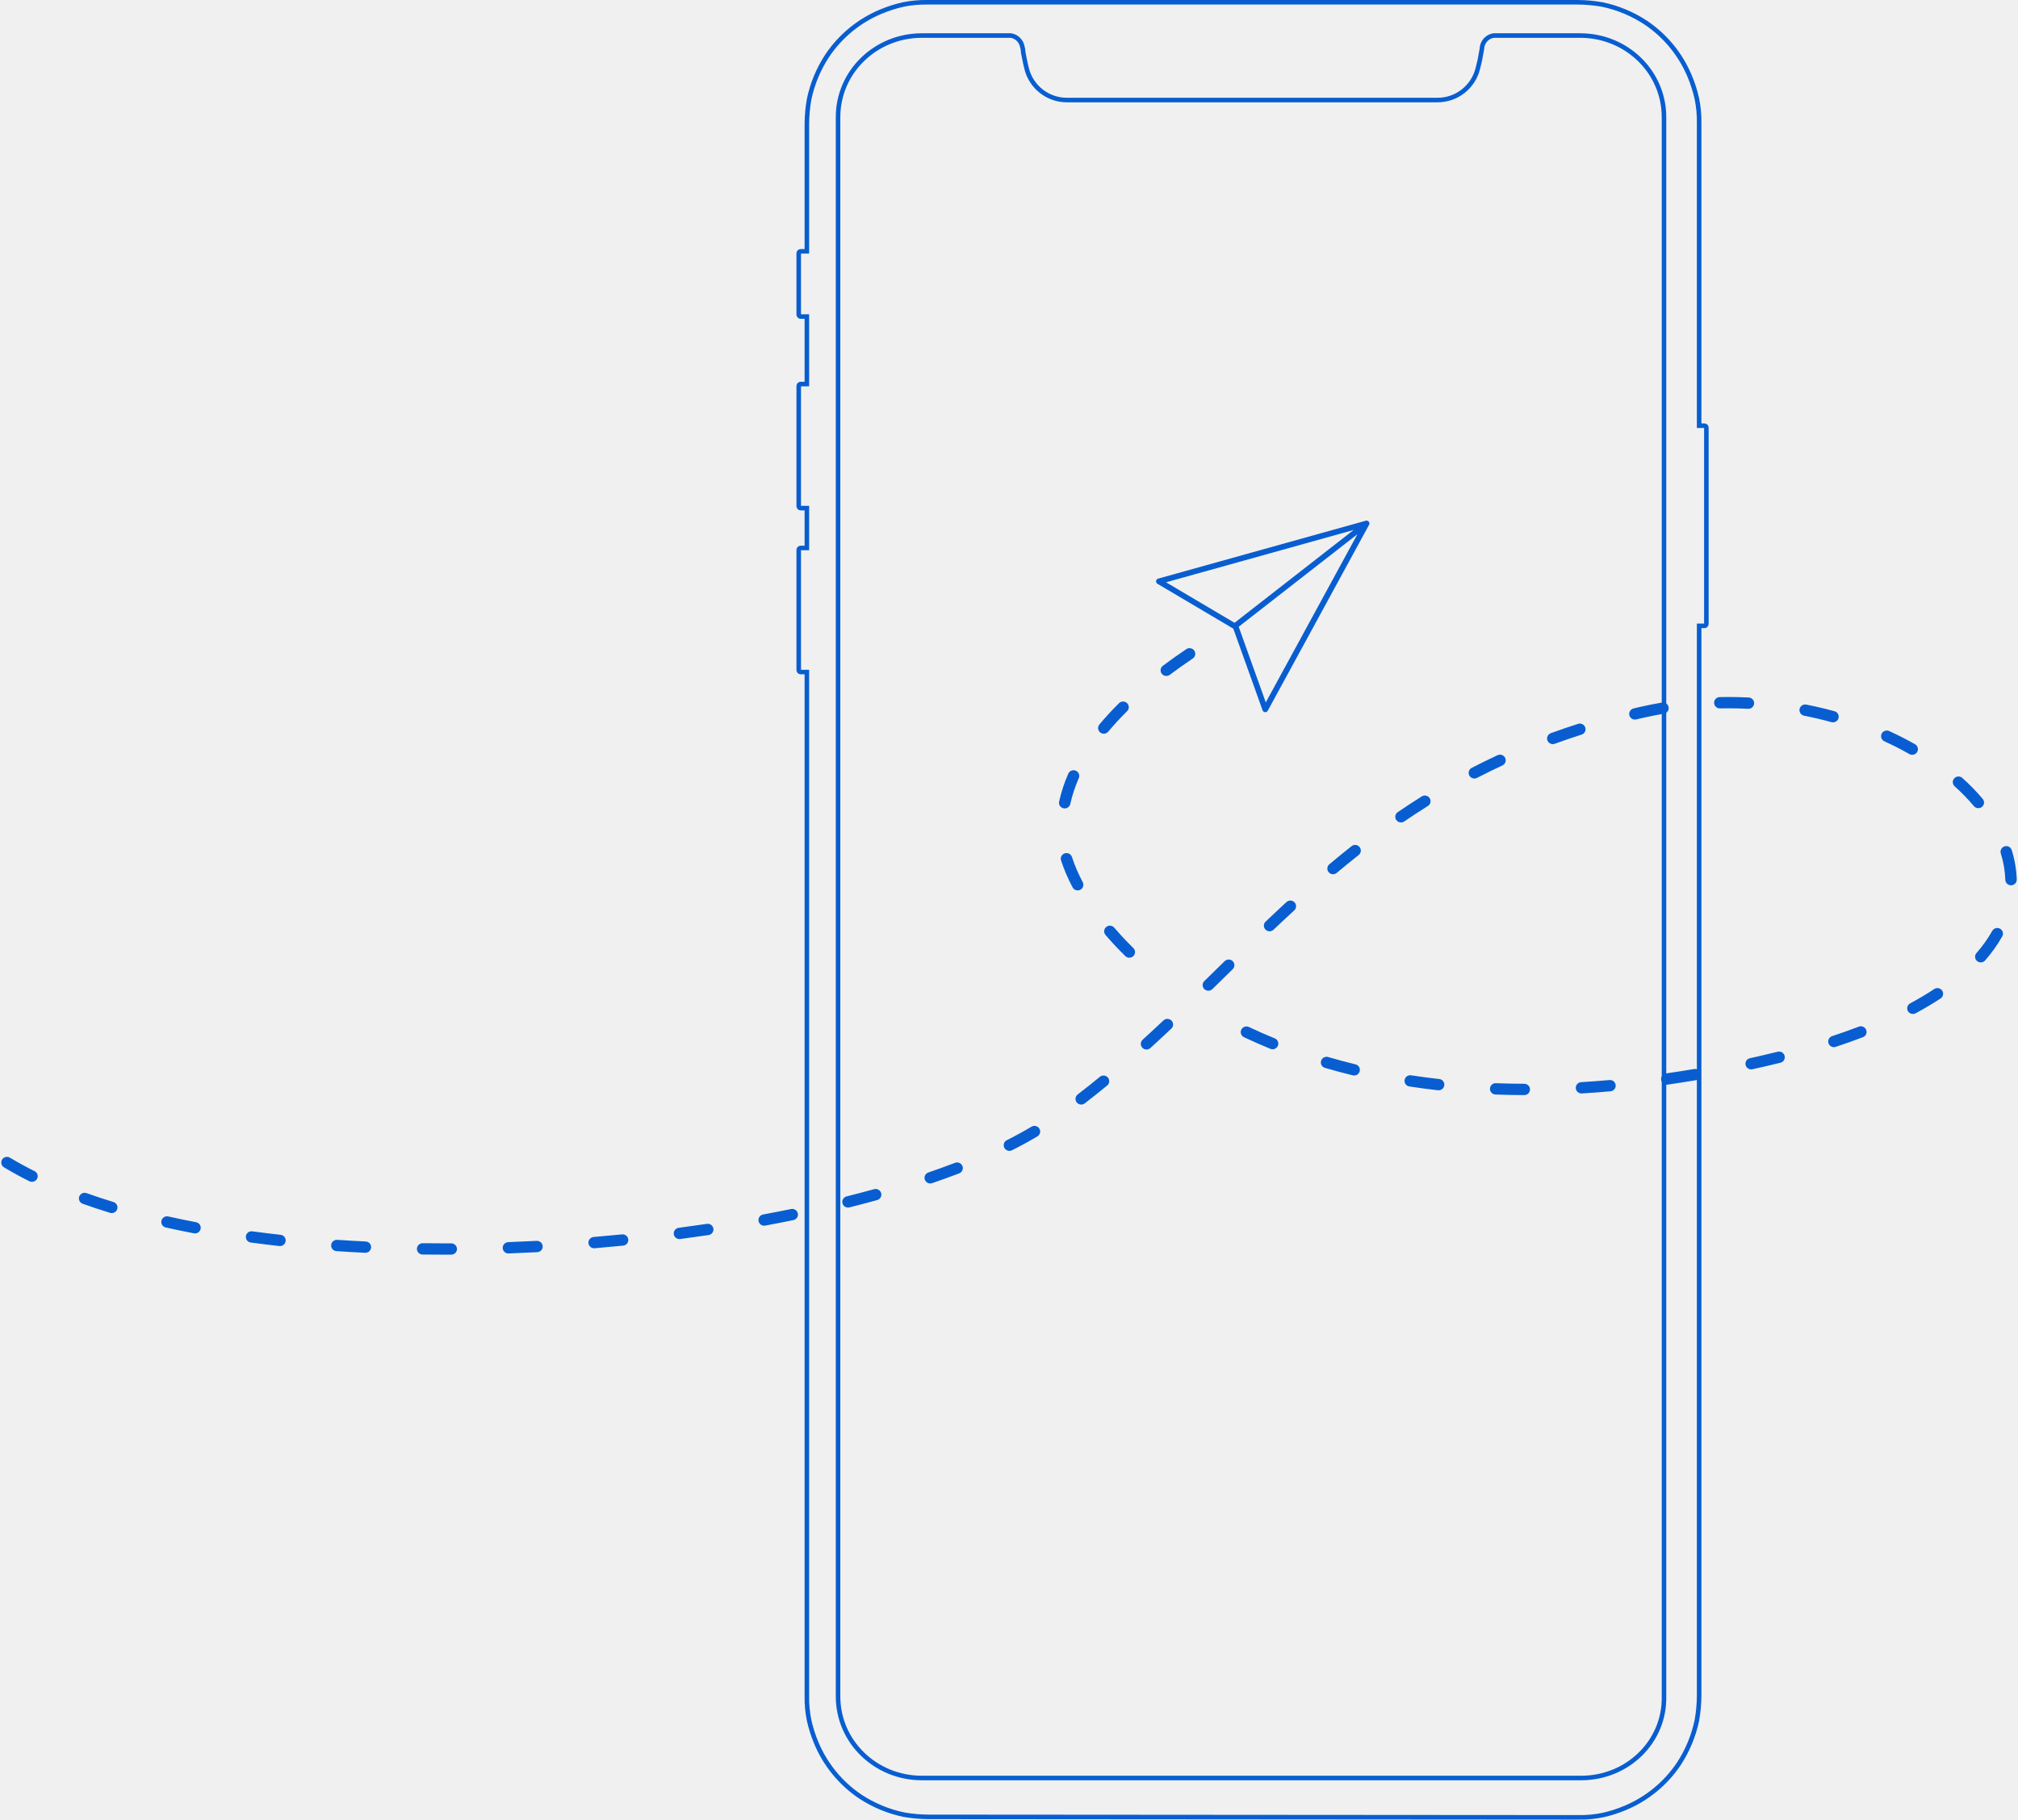
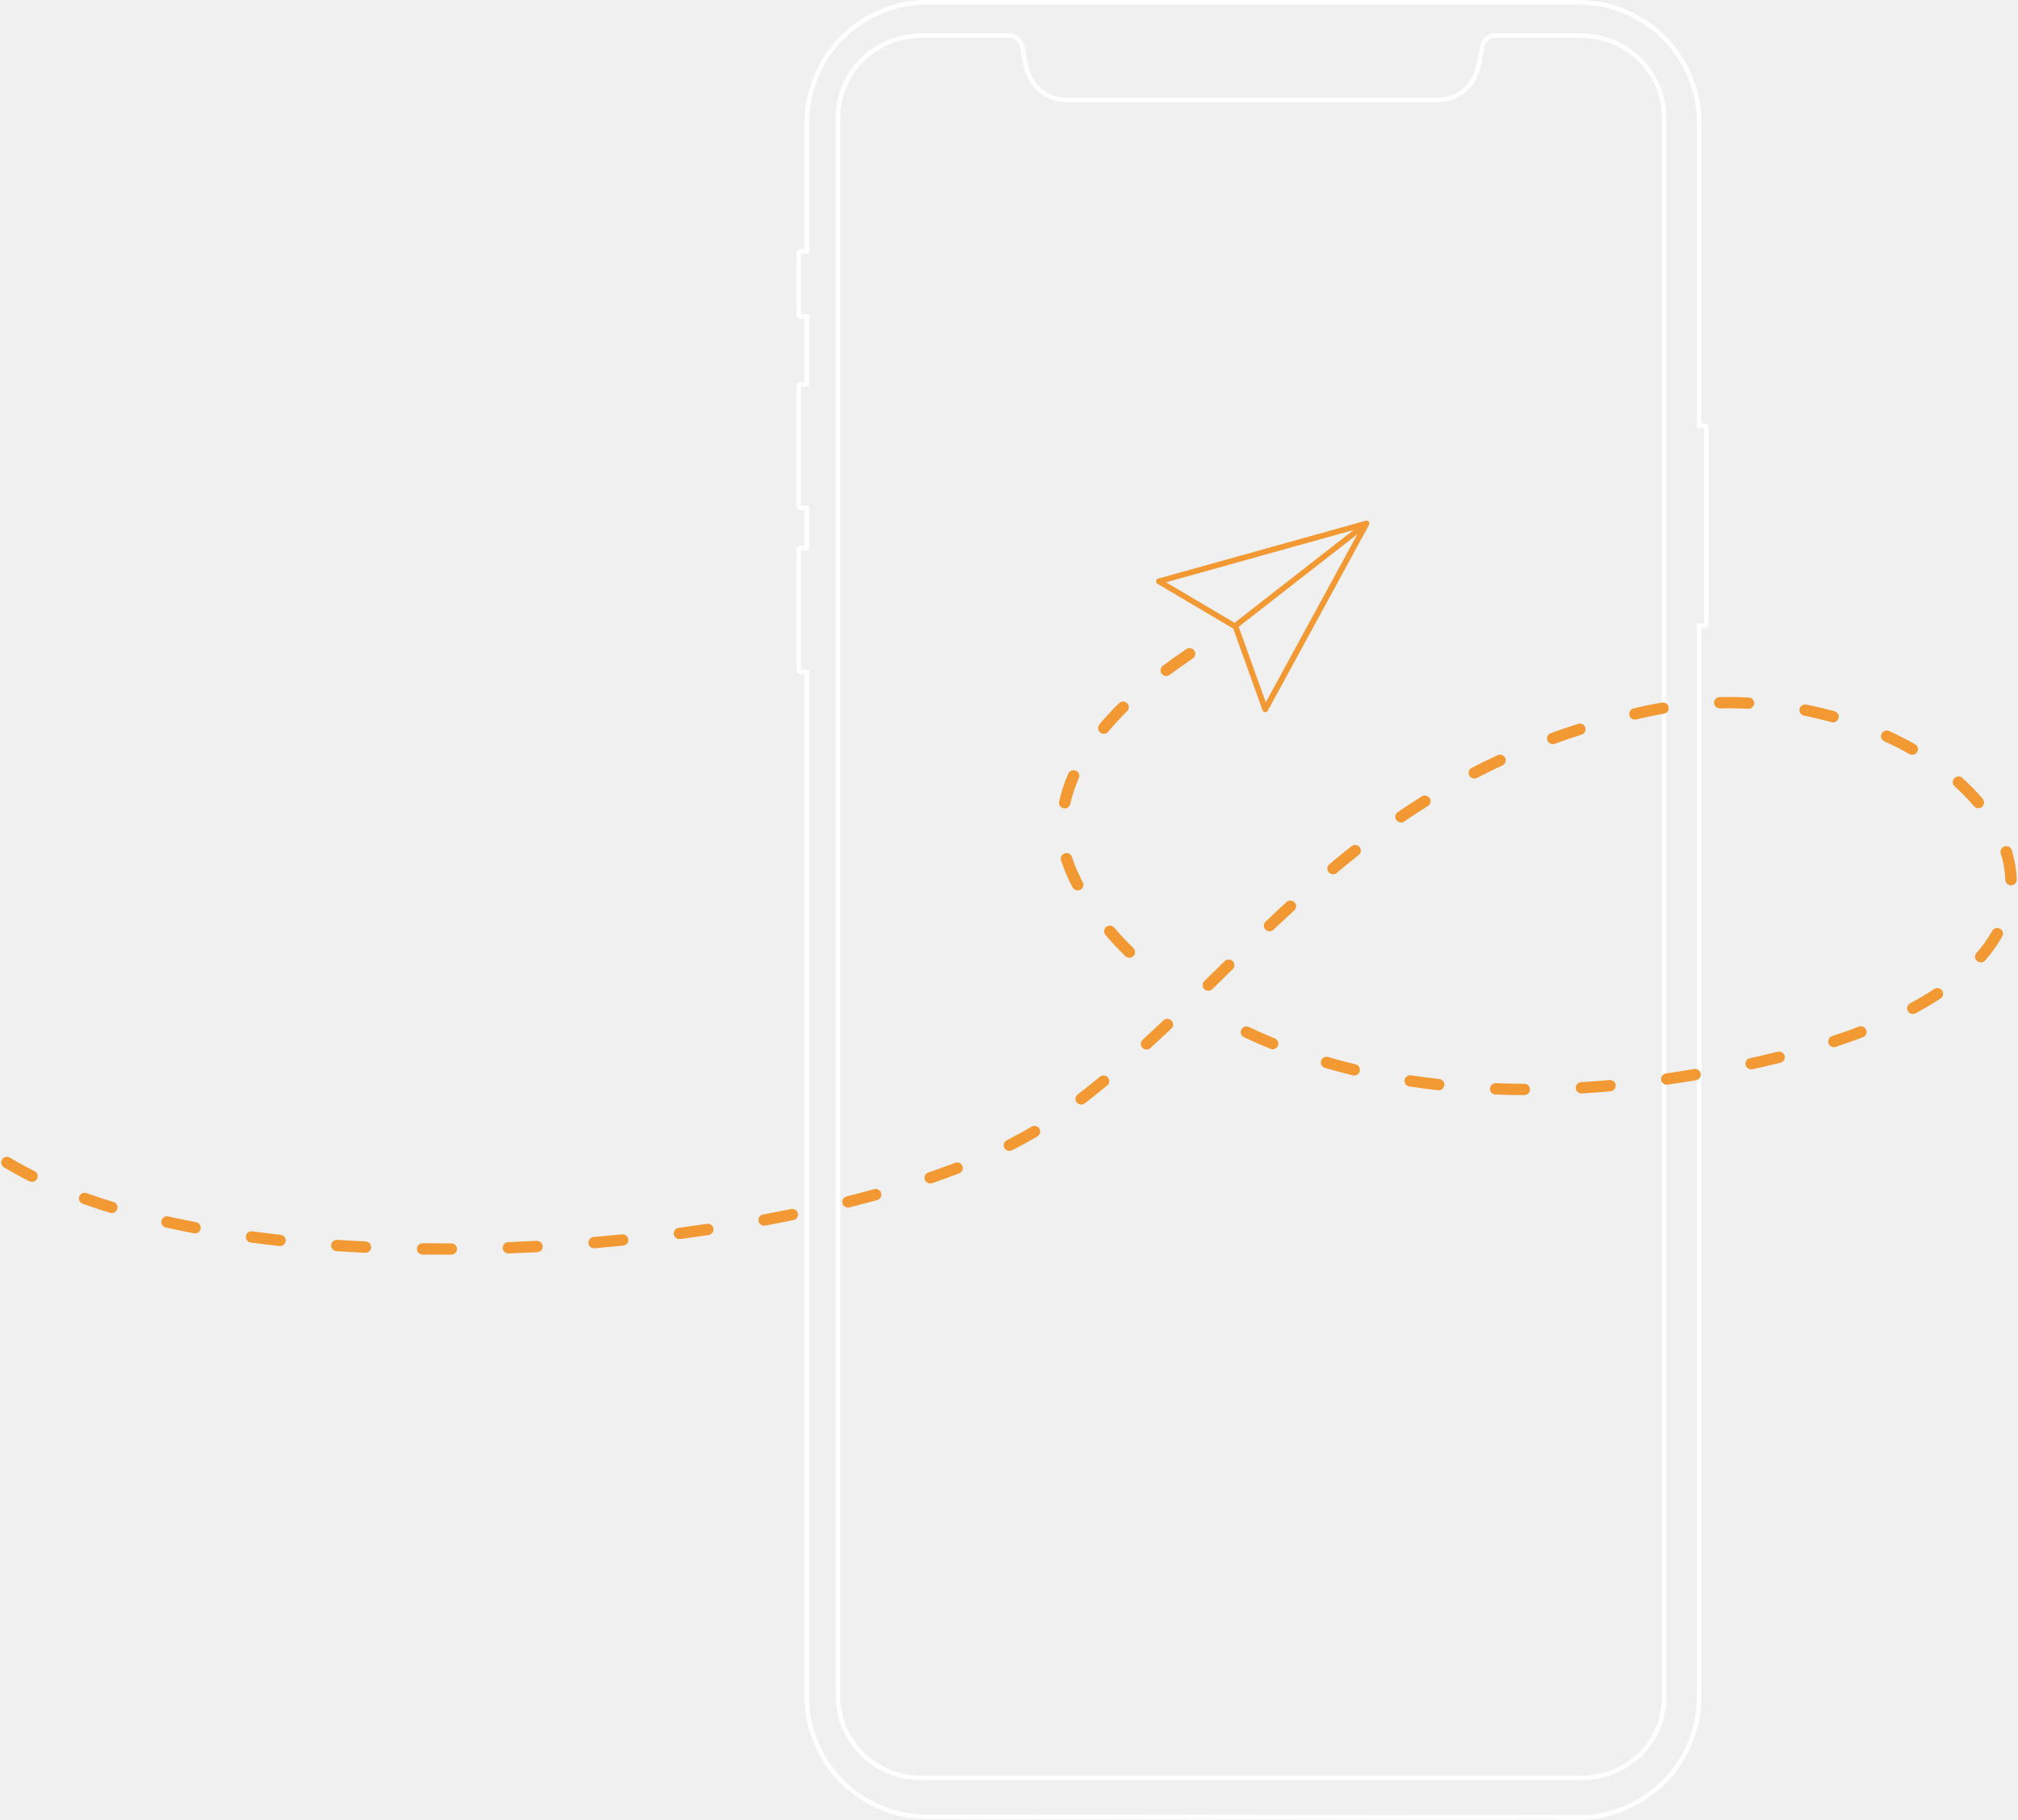
<svg xmlns="http://www.w3.org/2000/svg" width="667" height="601.5" viewBox="0 0 667 601.5">
  <g id="Group_42" data-name="Group 42" transform="translate(-663 -287.25)">
    <g id="Vector_Iphone_Light" data-name="Vector/Iphone/Light" transform="translate(927 288)">
-       <path id="Border_02" data-name="Border 02" d="M42.729,599.85a49.013,49.013,0,0,1-8.068-.748,41.757,41.757,0,0,1-14.343-5.988A39.848,39.848,0,0,1,5.827,575.449a43.688,43.688,0,0,1-2.391-7.485,37.039,37.039,0,0,1-.747-8.084V221.407H.6a.643.643,0,0,1-.6-.6v-39.82a.643.643,0,0,1,.6-.6H2.689V167.215H.6a.643.643,0,0,1-.6-.6V126.8a.643.643,0,0,1,.6-.6H2.689V103.892H.6a.643.643,0,0,1-.6-.6V82.934a.643.643,0,0,1,.6-.6H2.689V40.12a49.3,49.3,0,0,1,.747-8.084A41.935,41.935,0,0,1,9.412,17.665,39.8,39.8,0,0,1,27.042,3.144a43.45,43.45,0,0,1,7.47-2.4A36.822,36.822,0,0,1,42.579,0H257.57a49,49,0,0,1,8.068.749A41.757,41.757,0,0,1,279.98,6.737,39.847,39.847,0,0,1,294.472,24.4a43.7,43.7,0,0,1,2.391,7.485,37.04,37.04,0,0,1,.747,8.084v100H299.4a.643.643,0,0,1,.6.6v64.97a.643.643,0,0,1-.6.6H297.61V559.88a49.308,49.308,0,0,1-.747,8.084,41.93,41.93,0,0,1-5.976,14.371,39.8,39.8,0,0,1-17.63,14.521,43.437,43.437,0,0,1-7.47,2.4,36.815,36.815,0,0,1-8.068.748Z" fill="none" stroke="#085ed0" stroke-miterlimit="10" stroke-width="1.5" />
-       <path id="Border_01" data-name="Border 01" d="M245.6,576H27.706C12.366,576,0,563.968,0,549.043V26.957C0,12.032,12.366,0,27.706,0H57.135a4.587,4.587,0,0,1,3.757,3.655,6.593,6.593,0,0,1,.313,1.98c.313,1.523.626,3.351,1.1,5.178A13.707,13.707,0,0,0,75.762,21.322H198.015a13.708,13.708,0,0,0,13.462-10.509,43.853,43.853,0,0,0,1.1-5.178,12.327,12.327,0,0,0,.313-1.98A4.587,4.587,0,0,1,216.642,0h28.646c15.34,0,27.706,12.032,27.706,26.957V549.043C273.307,563.968,260.941,576,245.6,576Z" transform="translate(13 11)" fill="none" stroke="#085ed0" stroke-miterlimit="10" stroke-width="1.5" />
+       <path id="Border_02" data-name="Border 02" d="M42.729,599.85a49.013,49.013,0,0,1-8.068-.748,41.757,41.757,0,0,1-14.343-5.988A39.848,39.848,0,0,1,5.827,575.449a43.688,43.688,0,0,1-2.391-7.485,37.039,37.039,0,0,1-.747-8.084V221.407H.6a.643.643,0,0,1-.6-.6v-39.82a.643.643,0,0,1,.6-.6H2.689V167.215H.6a.643.643,0,0,1-.6-.6V126.8a.643.643,0,0,1,.6-.6H2.689V103.892H.6a.643.643,0,0,1-.6-.6V82.934a.643.643,0,0,1,.6-.6H2.689V40.12a49.3,49.3,0,0,1,.747-8.084A41.935,41.935,0,0,1,9.412,17.665,39.8,39.8,0,0,1,27.042,3.144a43.45,43.45,0,0,1,7.47-2.4A36.822,36.822,0,0,1,42.579,0H257.57a49,49,0,0,1,8.068.749A41.757,41.757,0,0,1,279.98,6.737,39.847,39.847,0,0,1,294.472,24.4a43.7,43.7,0,0,1,2.391,7.485,37.04,37.04,0,0,1,.747,8.084v100H299.4a.643.643,0,0,1,.6.6v64.97a.643.643,0,0,1-.6.6H297.61V559.88a49.308,49.308,0,0,1-.747,8.084,41.93,41.93,0,0,1-5.976,14.371,39.8,39.8,0,0,1-17.63,14.521,43.437,43.437,0,0,1-7.47,2.4,36.815,36.815,0,0,1-8.068.748Z" fill="none" stroke="#fff" stroke-miterlimit="10" stroke-width="1.5" />
+       <path id="Border_01" data-name="Border 01" d="M245.6,576H27.706C12.366,576,0,563.968,0,549.043V26.957C0,12.032,12.366,0,27.706,0H57.135a4.587,4.587,0,0,1,3.757,3.655,6.593,6.593,0,0,1,.313,1.98c.313,1.523.626,3.351,1.1,5.178A13.707,13.707,0,0,0,75.762,21.322H198.015a13.708,13.708,0,0,0,13.462-10.509,43.853,43.853,0,0,0,1.1-5.178,12.327,12.327,0,0,0,.313-1.98A4.587,4.587,0,0,1,216.642,0h28.646c15.34,0,27.706,12.032,27.706,26.957V549.043C273.307,563.968,260.941,576,245.6,576Z" transform="translate(13 11)" fill="none" stroke="#fff" stroke-miterlimit="10" stroke-width="1.5" />
    </g>
    <g id="Vector_Envelope_Light" data-name="Vector/Envelope/Light" transform="translate(663 452)">
-       <path id="Color" d="M139.252,242.611a1.893,1.893,0,0,1-1.33-.564,1.845,1.845,0,0,1-.537-1.328,1.887,1.887,0,0,1,1.89-1.845h.025c2.294.028,4.623.042,6.923.042.829,0,1.673,0,2.506-.005h.008a1.885,1.885,0,0,1,1.892,1.861,1.846,1.846,0,0,1-.548,1.323,1.892,1.892,0,0,1-1.335.553c-.849,0-1.712.005-2.566.005C143.861,242.653,141.531,242.639,139.252,242.611Zm26.489-2.154a1.843,1.843,0,0,1,.5-1.341,1.888,1.888,0,0,1,1.316-.6c3.121-.115,6.288-.257,9.413-.421.035,0,.068,0,.1,0a1.881,1.881,0,0,1,1.887,1.77,1.84,1.84,0,0,1-.482,1.349,1.888,1.888,0,0,1-1.306.617c-3.175.167-6.362.31-9.473.424h-.072A1.874,1.874,0,0,1,165.741,240.457Zm-45.375,1.582-.094,0c-3.162-.154-6.35-.339-9.476-.552a1.889,1.889,0,0,1-1.3-.636,1.845,1.845,0,0,1-.461-1.356,1.886,1.886,0,0,1,1.885-1.741c.044,0,.088,0,.131,0,3.1.21,6.266.394,9.4.547a1.884,1.884,0,0,1,1.308.611,1.844,1.844,0,0,1,.488,1.347,1.878,1.878,0,0,1-1.886,1.777Zm73.709-3.206a1.846,1.846,0,0,1,.438-1.363,1.884,1.884,0,0,1,1.285-.657c3.1-.26,6.251-.55,9.38-.861a1.849,1.849,0,0,1,.193-.01,1.868,1.868,0,0,1,.186,3.728c-3.137.312-6.313.6-9.439.866-.054,0-.109.007-.163.007A1.892,1.892,0,0,1,194.074,238.833Zm-102.165.972c-3.178-.353-6.351-.743-9.433-1.158a1.868,1.868,0,0,1,.253-3.721,1.908,1.908,0,0,1,.26.018c3.052.412,6.2.8,9.342,1.147a1.881,1.881,0,0,1,1.267.691,1.841,1.841,0,0,1,.4,1.375,1.881,1.881,0,0,1-1.877,1.66A2.047,2.047,0,0,1,91.909,239.805Zm130.372-3.922a1.839,1.839,0,0,1,.371-1.382,1.882,1.882,0,0,1,1.252-.717c3.14-.415,6.278-.856,9.326-1.311a2.027,2.027,0,0,1,.284-.021,1.9,1.9,0,0,1,1.867,1.591,1.838,1.838,0,0,1-.348,1.389,1.887,1.887,0,0,1-1.24.738c-3.071.457-6.23.9-9.389,1.32a2.057,2.057,0,0,1-.253.016A1.888,1.888,0,0,1,222.282,235.884Zm-158.6-.284c-3.165-.605-6.3-1.255-9.31-1.93a1.881,1.881,0,0,1-1.182-.826,1.842,1.842,0,0,1-.244-1.41,1.875,1.875,0,0,1,1.842-1.456,1.915,1.915,0,0,1,.42.048c2.989.67,6.082,1.311,9.191,1.906a1.879,1.879,0,0,1,1.208.788,1.841,1.841,0,0,1,.29,1.4,1.888,1.888,0,0,1-1.855,1.514A1.961,1.961,0,0,1,63.684,235.6ZM250.3,231.555a1.841,1.841,0,0,1,.3-1.4,1.875,1.875,0,0,1,1.212-.781c3.107-.576,6.216-1.183,9.241-1.8a1.892,1.892,0,0,1,2.236,1.45,1.837,1.837,0,0,1-.27,1.4,1.878,1.878,0,0,1-1.2.806c-3.08.631-6.213,1.243-9.314,1.818a2,2,0,0,1-.35.032A1.884,1.884,0,0,1,250.3,231.555ZM35.967,228.83c-3.108-.95-6.155-1.959-9.058-3a1.868,1.868,0,0,1-1.069-.966,1.836,1.836,0,0,1-.065-1.428,1.9,1.9,0,0,1,2.421-1.121c2.86,1.023,5.851,2.012,8.889,2.941a1.87,1.87,0,0,1,1.114.913,1.837,1.837,0,0,1,.134,1.424,1.88,1.88,0,0,1-1.806,1.317A1.915,1.915,0,0,1,35.967,228.83Zm242.07-3.16a1.839,1.839,0,0,1,.209-1.416,1.872,1.872,0,0,1,1.16-.855c3.059-.767,6.117-1.573,9.089-2.395a1.9,1.9,0,0,1,2.331,1.3,1.84,1.84,0,0,1-.173,1.421,1.878,1.878,0,0,1-1.138.884c-2.98.825-6.069,1.639-9.181,2.419a1.943,1.943,0,0,1-.466.057A1.885,1.885,0,0,1,278.037,225.671Zm27.229-7.807a1.838,1.838,0,0,1,.086-1.428,1.871,1.871,0,0,1,1.083-.949c3.023-1.034,5.989-2.107,8.814-3.19a1.9,1.9,0,0,1,2.447,1.066,1.835,1.835,0,0,1-.032,1.429,1.875,1.875,0,0,1-1.046.989c-2.867,1.1-5.877,2.188-8.946,3.238a1.9,1.9,0,0,1-2.406-1.155Zm-295.11.73a1.892,1.892,0,0,1-.85-.2c-2.936-1.467-5.761-3.013-8.4-4.6a1.858,1.858,0,0,1-.855-1.155,1.837,1.837,0,0,1,.221-1.412,1.9,1.9,0,0,1,2.6-.627c2.556,1.534,5.294,3.033,8.139,4.452a1.858,1.858,0,0,1,.943,1.083,1.838,1.838,0,0,1-.108,1.427,1.888,1.888,0,0,1-1.69,1.026Zm321.378-11.27a1.836,1.836,0,0,1-.113-1.425,1.859,1.859,0,0,1,.94-1.088c2.888-1.452,5.632-2.951,8.156-4.455a1.9,1.9,0,0,1,2.6.636,1.838,1.838,0,0,1,.217,1.412,1.862,1.862,0,0,1-.86,1.153c-2.608,1.553-5.432,3.1-8.394,4.585a1.9,1.9,0,0,1-2.542-.818Zm23.927-15.009a1.854,1.854,0,0,1,.332-2.623c2.4-1.845,4.865-3.8,7.322-5.822a1.906,1.906,0,0,1,2.663.242,1.853,1.853,0,0,1-.245,2.632c-2.489,2.044-4.985,4.029-7.419,5.9a1.908,1.908,0,0,1-2.653-.328Zm147.927-2.405c-3.186-.011-6.389-.076-9.518-.193a1.891,1.891,0,0,1-1.315-.6,1.842,1.842,0,0,1-.5-1.341,1.874,1.874,0,0,1,1.888-1.8h.074c3.093.116,6.251.18,9.387.19a1.891,1.891,0,0,1,1.336.552,1.845,1.845,0,0,1,.549,1.324,1.885,1.885,0,0,1-1.892,1.862Zm17.029-2.3a1.843,1.843,0,0,1,.472-1.352,1.885,1.885,0,0,1,1.3-.626c3.092-.186,6.242-.421,9.362-.7.057-.005.115-.008.173-.008a1.872,1.872,0,0,1,1.881,1.7,1.844,1.844,0,0,1-.431,1.365,1.888,1.888,0,0,1-1.282.665c-3.19.284-6.377.521-9.473.707-.038,0-.077,0-.116,0A1.883,1.883,0,0,1,520.418,187.609Zm-45.555.7c-3.175-.356-6.352-.777-9.444-1.25a1.881,1.881,0,0,1-1.237-.743,1.838,1.838,0,0,1-.344-1.389A1.894,1.894,0,0,1,466,183.365c3.045.466,6.172.879,9.293,1.229a1.884,1.884,0,0,1,1.267.693,1.843,1.843,0,0,1,.4,1.375,1.881,1.881,0,0,1-1.877,1.658A2.076,2.076,0,0,1,474.862,188.309Zm73.769-3.442a1.876,1.876,0,0,1,1.6-2.119c3.055-.44,6.181-.93,9.292-1.457a1.893,1.893,0,0,1,2.184,1.526,1.84,1.84,0,0,1-.32,1.395,1.885,1.885,0,0,1-1.225.763c-3.145.533-6.3,1.028-9.386,1.472a2.019,2.019,0,0,1-.275.019A1.893,1.893,0,0,1,548.631,184.867Zm-101.918-1.49c-3.1-.755-6.2-1.586-9.209-2.469a1.874,1.874,0,0,1-1.124-.9,1.842,1.842,0,0,1-.15-1.423,1.9,1.9,0,0,1,2.352-1.259c2.958.868,6,1.683,9.035,2.422a1.873,1.873,0,0,1,1.166.848,1.837,1.837,0,0,1,.218,1.413,1.882,1.882,0,0,1-1.835,1.423A1.945,1.945,0,0,1,446.714,183.376Zm129.831-3.438a1.836,1.836,0,0,1,.252-1.407,1.873,1.873,0,0,1,1.188-.82l2.445-.541c2.257-.509,4.518-1.044,6.721-1.591a1.9,1.9,0,0,1,2.3,1.356,1.836,1.836,0,0,1-.211,1.415,1.878,1.878,0,0,1-1.161.854c-2.754.685-5.63,1.357-8.548,2l-.729.159a1.948,1.948,0,0,1-.409.044A1.9,1.9,0,0,1,576.544,179.938Zm-199.4-5.7a1.853,1.853,0,0,1,.11-2.641c2.207-2.009,4.456-4.093,6.876-6.373a1.9,1.9,0,0,1,2.673.063,1.853,1.853,0,0,1-.063,2.642c-2.409,2.27-4.673,4.369-6.923,6.417a1.908,1.908,0,0,1-2.672-.108Zm43.06.518a1.906,1.906,0,0,1-.72-.141c-2.96-1.209-5.9-2.5-8.736-3.847a1.866,1.866,0,0,1-.966-1.066,1.837,1.837,0,0,1,.079-1.428,1.9,1.9,0,0,1,2.523-.876c2.776,1.315,5.65,2.58,8.544,3.762a1.871,1.871,0,0,1,1.025,1.01,1.839,1.839,0,0,1,0,1.431,1.887,1.887,0,0,1-1.748,1.155Zm183.747-1.979a1.839,1.839,0,0,1,.1-1.426,1.87,1.87,0,0,1,1.093-.937c3.035-1,6-2.055,8.812-3.133a1.9,1.9,0,0,1,2.446,1.066,1.834,1.834,0,0,1-.032,1.429,1.87,1.87,0,0,1-1.047.99c-2.873,1.1-5.9,2.175-8.983,3.193a1.917,1.917,0,0,1-.6.1A1.888,1.888,0,0,1,603.948,172.782Zm26.232-10.657a1.838,1.838,0,0,1-.154-1.422,1.859,1.859,0,0,1,.909-1.113c2.821-1.52,5.5-3.114,7.956-4.735a1.9,1.9,0,0,1,2.623.516,1.837,1.837,0,0,1,.283,1.4,1.857,1.857,0,0,1-.8,1.19c-2.557,1.686-5.331,3.338-8.246,4.908a1.914,1.914,0,0,1-.9.228A1.9,1.9,0,0,1,630.18,162.125Zm-232.555-7.268a1.853,1.853,0,0,1,.015-2.643l6.721-6.576a1.906,1.906,0,0,1,2.674.014,1.853,1.853,0,0,1-.013,2.643l-6.723,6.578a1.908,1.908,0,0,1-2.674-.016Zm255.426-9.264a1.853,1.853,0,0,1-.2-2.635,44.179,44.179,0,0,0,5.22-7.328,1.9,1.9,0,0,1,2.571-.728,1.858,1.858,0,0,1,.9,1.12,1.838,1.838,0,0,1-.165,1.421,47.9,47.9,0,0,1-5.659,7.953,1.907,1.907,0,0,1-2.667.2Zm-281.534-1.637c-2.31-2.268-4.508-4.615-6.533-6.976a1.854,1.854,0,0,1,.22-2.634,1.906,1.906,0,0,1,2.665.218c1.952,2.277,4.076,4.545,6.313,6.74a1.854,1.854,0,0,1,.009,2.644,1.909,1.909,0,0,1-2.674.009Zm46.33-8.768a1.852,1.852,0,0,1,.055-2.642c1.781-1.691,3.533-3.336,5.208-4.89l1.682-1.554a1.907,1.907,0,0,1,2.673.094,1.854,1.854,0,0,1-.1,2.641c-1.626,1.5-3.291,3.047-5.091,4.741l-1.757,1.663a1.909,1.909,0,0,1-2.674-.053ZM354.1,121.239a56.314,56.314,0,0,1-3.814-8.9,1.838,1.838,0,0,1,.122-1.426,1.87,1.87,0,0,1,1.105-.922,1.9,1.9,0,0,1,2.376,1.213,52.564,52.564,0,0,0,3.564,8.307,1.832,1.832,0,0,1,.128,1.423,1.862,1.862,0,0,1-.93,1.1,1.905,1.905,0,0,1-2.551-.792Zm308.288-2.5a32.978,32.978,0,0,0-1.494-8.722,1.839,1.839,0,0,1,.137-1.424,1.87,1.87,0,0,1,1.117-.911,1.909,1.909,0,0,1,.555-.083,1.878,1.878,0,0,1,1.807,1.322,36.654,36.654,0,0,1,1.658,9.7,1.844,1.844,0,0,1-.512,1.337,1.892,1.892,0,0,1-1.319.589h-.059A1.871,1.871,0,0,1,662.386,118.736Zm-223.639-2.5a1.854,1.854,0,0,1,.217-2.635c2.457-2.062,4.926-4.075,7.339-5.982a1.9,1.9,0,0,1,2.658.293,1.853,1.853,0,0,1-.3,2.626c-2.37,1.873-4.811,3.862-7.253,5.912a1.907,1.907,0,0,1-2.665-.215Zm23.9-16.461a1.9,1.9,0,0,1-1.557-.806,1.855,1.855,0,0,1,.48-2.6c2.623-1.792,5.3-3.543,7.944-5.2a1.905,1.905,0,0,1,2.61.576,1.836,1.836,0,0,1,.249,1.409,1.861,1.861,0,0,1-.832,1.171c-2.611,1.637-5.241,3.361-7.82,5.123a1.9,1.9,0,0,1-1.073.331ZM351.089,95.1a1.879,1.879,0,0,1-1.188-.818,1.834,1.834,0,0,1-.256-1.407,50.368,50.368,0,0,1,3.032-9.227,1.9,1.9,0,0,1,2.485-.975,1.866,1.866,0,0,1,1.009,1.025,1.842,1.842,0,0,1-.021,1.431,46.628,46.628,0,0,0-2.809,8.545,1.9,1.9,0,0,1-1.844,1.47A1.927,1.927,0,0,1,351.089,95.1Zm300.927-.716a65.648,65.648,0,0,0-6.367-6.547,1.854,1.854,0,0,1-.128-2.64,1.906,1.906,0,0,1,2.671-.125,69.36,69.36,0,0,1,6.732,6.925,1.854,1.854,0,0,1-.246,2.632,1.908,1.908,0,0,1-2.663-.244ZM485.223,84.258a1.839,1.839,0,0,1-.129-1.425,1.861,1.861,0,0,1,.928-1.1c2.8-1.447,5.674-2.857,8.543-4.189a1.9,1.9,0,0,1,2.516.9,1.833,1.833,0,0,1,.067,1.428,1.866,1.866,0,0,1-.975,1.057c-2.822,1.31-5.647,2.7-8.4,4.118a1.921,1.921,0,0,1-.875.213A1.893,1.893,0,0,1,485.223,84.258ZM630.675,77.17c-2.631-1.5-5.408-2.913-8.254-4.212a1.866,1.866,0,0,1-.982-1.051,1.838,1.838,0,0,1,.059-1.429,1.9,1.9,0,0,1,2.509-.913c2.948,1.345,5.825,2.813,8.554,4.365a1.857,1.857,0,0,1,.883,1.133,1.837,1.837,0,0,1-.187,1.418,1.9,1.9,0,0,1-2.582.688Zm-119.628-4.5a1.839,1.839,0,0,1,.055-1.428,1.871,1.871,0,0,1,1.063-.973c2.95-1.077,5.98-2.115,9.007-3.083a1.9,1.9,0,0,1,2.382,1.2,1.837,1.837,0,0,1-.115,1.425,1.876,1.876,0,0,1-1.1.929c-2.969.949-5.95,1.969-8.86,3.033a1.9,1.9,0,0,1-2.429-1.1ZM363.218,70.025a1.855,1.855,0,0,1-.259-2.631c1.952-2.344,4.135-4.714,6.489-7.043a1.906,1.906,0,0,1,2.674,0,1.853,1.853,0,0,1,0,2.643c-2.268,2.243-4.368,4.522-6.243,6.775a1.909,1.909,0,0,1-2.662.256Zm241.7-3.4c-2.969-.82-6.015-1.539-9.052-2.139a1.884,1.884,0,0,1-1.2-.8,1.838,1.838,0,0,1-.281-1.4,1.893,1.893,0,0,1,2.226-1.467c3.142.622,6.28,1.363,9.328,2.2a1.873,1.873,0,0,1,1.14.884,1.839,1.839,0,0,1,.173,1.419,1.893,1.893,0,0,1-1.82,1.366A1.921,1.921,0,0,1,604.92,66.627Zm-66.792-2.283a1.839,1.839,0,0,1,.227-1.413,1.878,1.878,0,0,1,1.171-.841c.771-.183,1.54-.362,2.286-.532,2.344-.534,4.73-1.008,7.09-1.407a1.87,1.87,0,1,1,.639,3.684c-2.3.389-4.613.849-6.879,1.366-.78.177-1.538.353-2.253.524a1.937,1.937,0,0,1-.442.051A1.881,1.881,0,0,1,538.127,64.344ZM417.684,63.32a.939.939,0,0,1-.792-.618L407.22,35.718,382.153,20.886a.914.914,0,0,1-.458-.868.926.926,0,0,1,.572-.8l.115-.04L451.006.037a.942.942,0,0,1,1.1.469.91.91,0,0,1-.007.875L418.616,62.834a.931.931,0,0,1-.828.492A1.016,1.016,0,0,1,417.684,63.32ZM409,35.093l8.959,25L448.244,4.5Zm-24-14.7L407.63,33.78,446.987,3.1ZM577.387,62.21c-2.162-.11-4.355-.165-6.518-.165-.928,0-1.869.01-2.8.03h-.043a1.89,1.89,0,0,1-1.889-1.827,1.843,1.843,0,0,1,.525-1.334,1.887,1.887,0,0,1,1.324-.576c.955-.022,1.925-.032,2.884-.032,2.224,0,4.481.057,6.708.17a1.887,1.887,0,0,1,1.307.614,1.841,1.841,0,0,1,.485,1.348,1.879,1.879,0,0,1-1.887,1.773Zm-193.818-11.6a1.854,1.854,0,0,1,.365-2.618c2.442-1.83,5.051-3.682,7.756-5.506a1.906,1.906,0,0,1,2.629.491,1.838,1.838,0,0,1,.3,1.4,1.859,1.859,0,0,1-.792,1.2c-2.644,1.782-5.2,3.6-7.6,5.4a1.909,1.909,0,0,1-2.65-.36Z" transform="translate(0.417 7.346)" fill="#085ed0" />
+       <path id="Color" d="M139.252,242.611a1.893,1.893,0,0,1-1.33-.564,1.845,1.845,0,0,1-.537-1.328,1.887,1.887,0,0,1,1.89-1.845h.025c2.294.028,4.623.042,6.923.042.829,0,1.673,0,2.506-.005h.008a1.885,1.885,0,0,1,1.892,1.861,1.846,1.846,0,0,1-.548,1.323,1.892,1.892,0,0,1-1.335.553c-.849,0-1.712.005-2.566.005C143.861,242.653,141.531,242.639,139.252,242.611Zm26.489-2.154a1.843,1.843,0,0,1,.5-1.341,1.888,1.888,0,0,1,1.316-.6c3.121-.115,6.288-.257,9.413-.421.035,0,.068,0,.1,0a1.881,1.881,0,0,1,1.887,1.77,1.84,1.84,0,0,1-.482,1.349,1.888,1.888,0,0,1-1.306.617c-3.175.167-6.362.31-9.473.424h-.072A1.874,1.874,0,0,1,165.741,240.457Zm-45.375,1.582-.094,0c-3.162-.154-6.35-.339-9.476-.552a1.889,1.889,0,0,1-1.3-.636,1.845,1.845,0,0,1-.461-1.356,1.886,1.886,0,0,1,1.885-1.741c.044,0,.088,0,.131,0,3.1.21,6.266.394,9.4.547a1.884,1.884,0,0,1,1.308.611,1.844,1.844,0,0,1,.488,1.347,1.878,1.878,0,0,1-1.886,1.777Zm73.709-3.206a1.846,1.846,0,0,1,.438-1.363,1.884,1.884,0,0,1,1.285-.657c3.1-.26,6.251-.55,9.38-.861a1.849,1.849,0,0,1,.193-.01,1.868,1.868,0,0,1,.186,3.728c-3.137.312-6.313.6-9.439.866-.054,0-.109.007-.163.007A1.892,1.892,0,0,1,194.074,238.833Zm-102.165.972c-3.178-.353-6.351-.743-9.433-1.158a1.868,1.868,0,0,1,.253-3.721,1.908,1.908,0,0,1,.26.018c3.052.412,6.2.8,9.342,1.147a1.881,1.881,0,0,1,1.267.691,1.841,1.841,0,0,1,.4,1.375,1.881,1.881,0,0,1-1.877,1.66A2.047,2.047,0,0,1,91.909,239.805Zm130.372-3.922a1.839,1.839,0,0,1,.371-1.382,1.882,1.882,0,0,1,1.252-.717c3.14-.415,6.278-.856,9.326-1.311a2.027,2.027,0,0,1,.284-.021,1.9,1.9,0,0,1,1.867,1.591,1.838,1.838,0,0,1-.348,1.389,1.887,1.887,0,0,1-1.24.738c-3.071.457-6.23.9-9.389,1.32a2.057,2.057,0,0,1-.253.016A1.888,1.888,0,0,1,222.282,235.884Zm-158.6-.284c-3.165-.605-6.3-1.255-9.31-1.93a1.881,1.881,0,0,1-1.182-.826,1.842,1.842,0,0,1-.244-1.41,1.875,1.875,0,0,1,1.842-1.456,1.915,1.915,0,0,1,.42.048c2.989.67,6.082,1.311,9.191,1.906a1.879,1.879,0,0,1,1.208.788,1.841,1.841,0,0,1,.29,1.4,1.888,1.888,0,0,1-1.855,1.514A1.961,1.961,0,0,1,63.684,235.6ZM250.3,231.555a1.841,1.841,0,0,1,.3-1.4,1.875,1.875,0,0,1,1.212-.781c3.107-.576,6.216-1.183,9.241-1.8a1.892,1.892,0,0,1,2.236,1.45,1.837,1.837,0,0,1-.27,1.4,1.878,1.878,0,0,1-1.2.806c-3.08.631-6.213,1.243-9.314,1.818a2,2,0,0,1-.35.032A1.884,1.884,0,0,1,250.3,231.555ZM35.967,228.83c-3.108-.95-6.155-1.959-9.058-3a1.868,1.868,0,0,1-1.069-.966,1.836,1.836,0,0,1-.065-1.428,1.9,1.9,0,0,1,2.421-1.121c2.86,1.023,5.851,2.012,8.889,2.941a1.87,1.87,0,0,1,1.114.913,1.837,1.837,0,0,1,.134,1.424,1.88,1.88,0,0,1-1.806,1.317A1.915,1.915,0,0,1,35.967,228.83Zm242.07-3.16a1.839,1.839,0,0,1,.209-1.416,1.872,1.872,0,0,1,1.16-.855c3.059-.767,6.117-1.573,9.089-2.395a1.9,1.9,0,0,1,2.331,1.3,1.84,1.84,0,0,1-.173,1.421,1.878,1.878,0,0,1-1.138.884c-2.98.825-6.069,1.639-9.181,2.419a1.943,1.943,0,0,1-.466.057A1.885,1.885,0,0,1,278.037,225.671Zm27.229-7.807a1.838,1.838,0,0,1,.086-1.428,1.871,1.871,0,0,1,1.083-.949c3.023-1.034,5.989-2.107,8.814-3.19a1.9,1.9,0,0,1,2.447,1.066,1.835,1.835,0,0,1-.032,1.429,1.875,1.875,0,0,1-1.046.989c-2.867,1.1-5.877,2.188-8.946,3.238a1.9,1.9,0,0,1-2.406-1.155Zm-295.11.73a1.892,1.892,0,0,1-.85-.2c-2.936-1.467-5.761-3.013-8.4-4.6a1.858,1.858,0,0,1-.855-1.155,1.837,1.837,0,0,1,.221-1.412,1.9,1.9,0,0,1,2.6-.627c2.556,1.534,5.294,3.033,8.139,4.452a1.858,1.858,0,0,1,.943,1.083,1.838,1.838,0,0,1-.108,1.427,1.888,1.888,0,0,1-1.69,1.026Zm321.378-11.27a1.836,1.836,0,0,1-.113-1.425,1.859,1.859,0,0,1,.94-1.088c2.888-1.452,5.632-2.951,8.156-4.455a1.9,1.9,0,0,1,2.6.636,1.838,1.838,0,0,1,.217,1.412,1.862,1.862,0,0,1-.86,1.153c-2.608,1.553-5.432,3.1-8.394,4.585a1.9,1.9,0,0,1-2.542-.818Zm23.927-15.009a1.854,1.854,0,0,1,.332-2.623c2.4-1.845,4.865-3.8,7.322-5.822a1.906,1.906,0,0,1,2.663.242,1.853,1.853,0,0,1-.245,2.632c-2.489,2.044-4.985,4.029-7.419,5.9a1.908,1.908,0,0,1-2.653-.328Zm147.927-2.405c-3.186-.011-6.389-.076-9.518-.193a1.891,1.891,0,0,1-1.315-.6,1.842,1.842,0,0,1-.5-1.341,1.874,1.874,0,0,1,1.888-1.8h.074c3.093.116,6.251.18,9.387.19a1.891,1.891,0,0,1,1.336.552,1.845,1.845,0,0,1,.549,1.324,1.885,1.885,0,0,1-1.892,1.862Zm17.029-2.3a1.843,1.843,0,0,1,.472-1.352,1.885,1.885,0,0,1,1.3-.626c3.092-.186,6.242-.421,9.362-.7.057-.005.115-.008.173-.008a1.872,1.872,0,0,1,1.881,1.7,1.844,1.844,0,0,1-.431,1.365,1.888,1.888,0,0,1-1.282.665c-3.19.284-6.377.521-9.473.707-.038,0-.077,0-.116,0A1.883,1.883,0,0,1,520.418,187.609Zm-45.555.7c-3.175-.356-6.352-.777-9.444-1.25a1.881,1.881,0,0,1-1.237-.743,1.838,1.838,0,0,1-.344-1.389A1.894,1.894,0,0,1,466,183.365c3.045.466,6.172.879,9.293,1.229a1.884,1.884,0,0,1,1.267.693,1.843,1.843,0,0,1,.4,1.375,1.881,1.881,0,0,1-1.877,1.658A2.076,2.076,0,0,1,474.862,188.309Zm73.769-3.442a1.876,1.876,0,0,1,1.6-2.119c3.055-.44,6.181-.93,9.292-1.457a1.893,1.893,0,0,1,2.184,1.526,1.84,1.84,0,0,1-.32,1.395,1.885,1.885,0,0,1-1.225.763c-3.145.533-6.3,1.028-9.386,1.472a2.019,2.019,0,0,1-.275.019A1.893,1.893,0,0,1,548.631,184.867Zm-101.918-1.49c-3.1-.755-6.2-1.586-9.209-2.469a1.874,1.874,0,0,1-1.124-.9,1.842,1.842,0,0,1-.15-1.423,1.9,1.9,0,0,1,2.352-1.259c2.958.868,6,1.683,9.035,2.422a1.873,1.873,0,0,1,1.166.848,1.837,1.837,0,0,1,.218,1.413,1.882,1.882,0,0,1-1.835,1.423A1.945,1.945,0,0,1,446.714,183.376Zm129.831-3.438a1.836,1.836,0,0,1,.252-1.407,1.873,1.873,0,0,1,1.188-.82l2.445-.541c2.257-.509,4.518-1.044,6.721-1.591a1.9,1.9,0,0,1,2.3,1.356,1.836,1.836,0,0,1-.211,1.415,1.878,1.878,0,0,1-1.161.854c-2.754.685-5.63,1.357-8.548,2l-.729.159a1.948,1.948,0,0,1-.409.044A1.9,1.9,0,0,1,576.544,179.938Zm-199.4-5.7a1.853,1.853,0,0,1,.11-2.641c2.207-2.009,4.456-4.093,6.876-6.373a1.9,1.9,0,0,1,2.673.063,1.853,1.853,0,0,1-.063,2.642c-2.409,2.27-4.673,4.369-6.923,6.417a1.908,1.908,0,0,1-2.672-.108Zm43.06.518a1.906,1.906,0,0,1-.72-.141c-2.96-1.209-5.9-2.5-8.736-3.847a1.866,1.866,0,0,1-.966-1.066,1.837,1.837,0,0,1,.079-1.428,1.9,1.9,0,0,1,2.523-.876c2.776,1.315,5.65,2.58,8.544,3.762a1.871,1.871,0,0,1,1.025,1.01,1.839,1.839,0,0,1,0,1.431,1.887,1.887,0,0,1-1.748,1.155Zm183.747-1.979a1.839,1.839,0,0,1,.1-1.426,1.87,1.87,0,0,1,1.093-.937c3.035-1,6-2.055,8.812-3.133a1.9,1.9,0,0,1,2.446,1.066,1.834,1.834,0,0,1-.032,1.429,1.87,1.87,0,0,1-1.047.99c-2.873,1.1-5.9,2.175-8.983,3.193a1.917,1.917,0,0,1-.6.1A1.888,1.888,0,0,1,603.948,172.782Zm26.232-10.657a1.838,1.838,0,0,1-.154-1.422,1.859,1.859,0,0,1,.909-1.113c2.821-1.52,5.5-3.114,7.956-4.735a1.9,1.9,0,0,1,2.623.516,1.837,1.837,0,0,1,.283,1.4,1.857,1.857,0,0,1-.8,1.19c-2.557,1.686-5.331,3.338-8.246,4.908a1.914,1.914,0,0,1-.9.228A1.9,1.9,0,0,1,630.18,162.125Zm-232.555-7.268a1.853,1.853,0,0,1,.015-2.643l6.721-6.576a1.906,1.906,0,0,1,2.674.014,1.853,1.853,0,0,1-.013,2.643l-6.723,6.578a1.908,1.908,0,0,1-2.674-.016Zm255.426-9.264a1.853,1.853,0,0,1-.2-2.635,44.179,44.179,0,0,0,5.22-7.328,1.9,1.9,0,0,1,2.571-.728,1.858,1.858,0,0,1,.9,1.12,1.838,1.838,0,0,1-.165,1.421,47.9,47.9,0,0,1-5.659,7.953,1.907,1.907,0,0,1-2.667.2Zm-281.534-1.637c-2.31-2.268-4.508-4.615-6.533-6.976a1.854,1.854,0,0,1,.22-2.634,1.906,1.906,0,0,1,2.665.218c1.952,2.277,4.076,4.545,6.313,6.74a1.854,1.854,0,0,1,.009,2.644,1.909,1.909,0,0,1-2.674.009Zm46.33-8.768a1.852,1.852,0,0,1,.055-2.642c1.781-1.691,3.533-3.336,5.208-4.89l1.682-1.554a1.907,1.907,0,0,1,2.673.094,1.854,1.854,0,0,1-.1,2.641c-1.626,1.5-3.291,3.047-5.091,4.741l-1.757,1.663a1.909,1.909,0,0,1-2.674-.053ZM354.1,121.239a56.314,56.314,0,0,1-3.814-8.9,1.838,1.838,0,0,1,.122-1.426,1.87,1.87,0,0,1,1.105-.922,1.9,1.9,0,0,1,2.376,1.213,52.564,52.564,0,0,0,3.564,8.307,1.832,1.832,0,0,1,.128,1.423,1.862,1.862,0,0,1-.93,1.1,1.905,1.905,0,0,1-2.551-.792Zm308.288-2.5a32.978,32.978,0,0,0-1.494-8.722,1.839,1.839,0,0,1,.137-1.424,1.87,1.87,0,0,1,1.117-.911,1.909,1.909,0,0,1,.555-.083,1.878,1.878,0,0,1,1.807,1.322,36.654,36.654,0,0,1,1.658,9.7,1.844,1.844,0,0,1-.512,1.337,1.892,1.892,0,0,1-1.319.589h-.059A1.871,1.871,0,0,1,662.386,118.736Zm-223.639-2.5a1.854,1.854,0,0,1,.217-2.635c2.457-2.062,4.926-4.075,7.339-5.982a1.9,1.9,0,0,1,2.658.293,1.853,1.853,0,0,1-.3,2.626c-2.37,1.873-4.811,3.862-7.253,5.912a1.907,1.907,0,0,1-2.665-.215Zm23.9-16.461a1.9,1.9,0,0,1-1.557-.806,1.855,1.855,0,0,1,.48-2.6c2.623-1.792,5.3-3.543,7.944-5.2a1.905,1.905,0,0,1,2.61.576,1.836,1.836,0,0,1,.249,1.409,1.861,1.861,0,0,1-.832,1.171c-2.611,1.637-5.241,3.361-7.82,5.123a1.9,1.9,0,0,1-1.073.331ZM351.089,95.1a1.879,1.879,0,0,1-1.188-.818,1.834,1.834,0,0,1-.256-1.407,50.368,50.368,0,0,1,3.032-9.227,1.9,1.9,0,0,1,2.485-.975,1.866,1.866,0,0,1,1.009,1.025,1.842,1.842,0,0,1-.021,1.431,46.628,46.628,0,0,0-2.809,8.545,1.9,1.9,0,0,1-1.844,1.47A1.927,1.927,0,0,1,351.089,95.1Zm300.927-.716a65.648,65.648,0,0,0-6.367-6.547,1.854,1.854,0,0,1-.128-2.64,1.906,1.906,0,0,1,2.671-.125,69.36,69.36,0,0,1,6.732,6.925,1.854,1.854,0,0,1-.246,2.632,1.908,1.908,0,0,1-2.663-.244ZM485.223,84.258a1.839,1.839,0,0,1-.129-1.425,1.861,1.861,0,0,1,.928-1.1c2.8-1.447,5.674-2.857,8.543-4.189a1.9,1.9,0,0,1,2.516.9,1.833,1.833,0,0,1,.067,1.428,1.866,1.866,0,0,1-.975,1.057c-2.822,1.31-5.647,2.7-8.4,4.118a1.921,1.921,0,0,1-.875.213A1.893,1.893,0,0,1,485.223,84.258ZM630.675,77.17c-2.631-1.5-5.408-2.913-8.254-4.212a1.866,1.866,0,0,1-.982-1.051,1.838,1.838,0,0,1,.059-1.429,1.9,1.9,0,0,1,2.509-.913c2.948,1.345,5.825,2.813,8.554,4.365a1.857,1.857,0,0,1,.883,1.133,1.837,1.837,0,0,1-.187,1.418,1.9,1.9,0,0,1-2.582.688Zm-119.628-4.5a1.839,1.839,0,0,1,.055-1.428,1.871,1.871,0,0,1,1.063-.973c2.95-1.077,5.98-2.115,9.007-3.083a1.9,1.9,0,0,1,2.382,1.2,1.837,1.837,0,0,1-.115,1.425,1.876,1.876,0,0,1-1.1.929c-2.969.949-5.95,1.969-8.86,3.033a1.9,1.9,0,0,1-2.429-1.1ZM363.218,70.025a1.855,1.855,0,0,1-.259-2.631c1.952-2.344,4.135-4.714,6.489-7.043a1.906,1.906,0,0,1,2.674,0,1.853,1.853,0,0,1,0,2.643c-2.268,2.243-4.368,4.522-6.243,6.775a1.909,1.909,0,0,1-2.662.256Zm241.7-3.4c-2.969-.82-6.015-1.539-9.052-2.139a1.884,1.884,0,0,1-1.2-.8,1.838,1.838,0,0,1-.281-1.4,1.893,1.893,0,0,1,2.226-1.467c3.142.622,6.28,1.363,9.328,2.2a1.873,1.873,0,0,1,1.14.884,1.839,1.839,0,0,1,.173,1.419,1.893,1.893,0,0,1-1.82,1.366A1.921,1.921,0,0,1,604.92,66.627Zm-66.792-2.283a1.839,1.839,0,0,1,.227-1.413,1.878,1.878,0,0,1,1.171-.841c.771-.183,1.54-.362,2.286-.532,2.344-.534,4.73-1.008,7.09-1.407a1.87,1.87,0,1,1,.639,3.684c-2.3.389-4.613.849-6.879,1.366-.78.177-1.538.353-2.253.524a1.937,1.937,0,0,1-.442.051A1.881,1.881,0,0,1,538.127,64.344ZM417.684,63.32a.939.939,0,0,1-.792-.618L407.22,35.718,382.153,20.886a.914.914,0,0,1-.458-.868.926.926,0,0,1,.572-.8l.115-.04L451.006.037a.942.942,0,0,1,1.1.469.91.91,0,0,1-.007.875L418.616,62.834a.931.931,0,0,1-.828.492A1.016,1.016,0,0,1,417.684,63.32ZM409,35.093l8.959,25L448.244,4.5Zm-24-14.7L407.63,33.78,446.987,3.1ZM577.387,62.21c-2.162-.11-4.355-.165-6.518-.165-.928,0-1.869.01-2.8.03h-.043a1.89,1.89,0,0,1-1.889-1.827,1.843,1.843,0,0,1,.525-1.334,1.887,1.887,0,0,1,1.324-.576c.955-.022,1.925-.032,2.884-.032,2.224,0,4.481.057,6.708.17a1.887,1.887,0,0,1,1.307.614,1.841,1.841,0,0,1,.485,1.348,1.879,1.879,0,0,1-1.887,1.773Zm-193.818-11.6a1.854,1.854,0,0,1,.365-2.618c2.442-1.83,5.051-3.682,7.756-5.506a1.906,1.906,0,0,1,2.629.491,1.838,1.838,0,0,1,.3,1.4,1.859,1.859,0,0,1-.792,1.2c-2.644,1.782-5.2,3.6-7.6,5.4a1.909,1.909,0,0,1-2.65-.36Z" transform="translate(0.417 7.346)" fill="#f39933" />
    </g>
  </g>
</svg>
